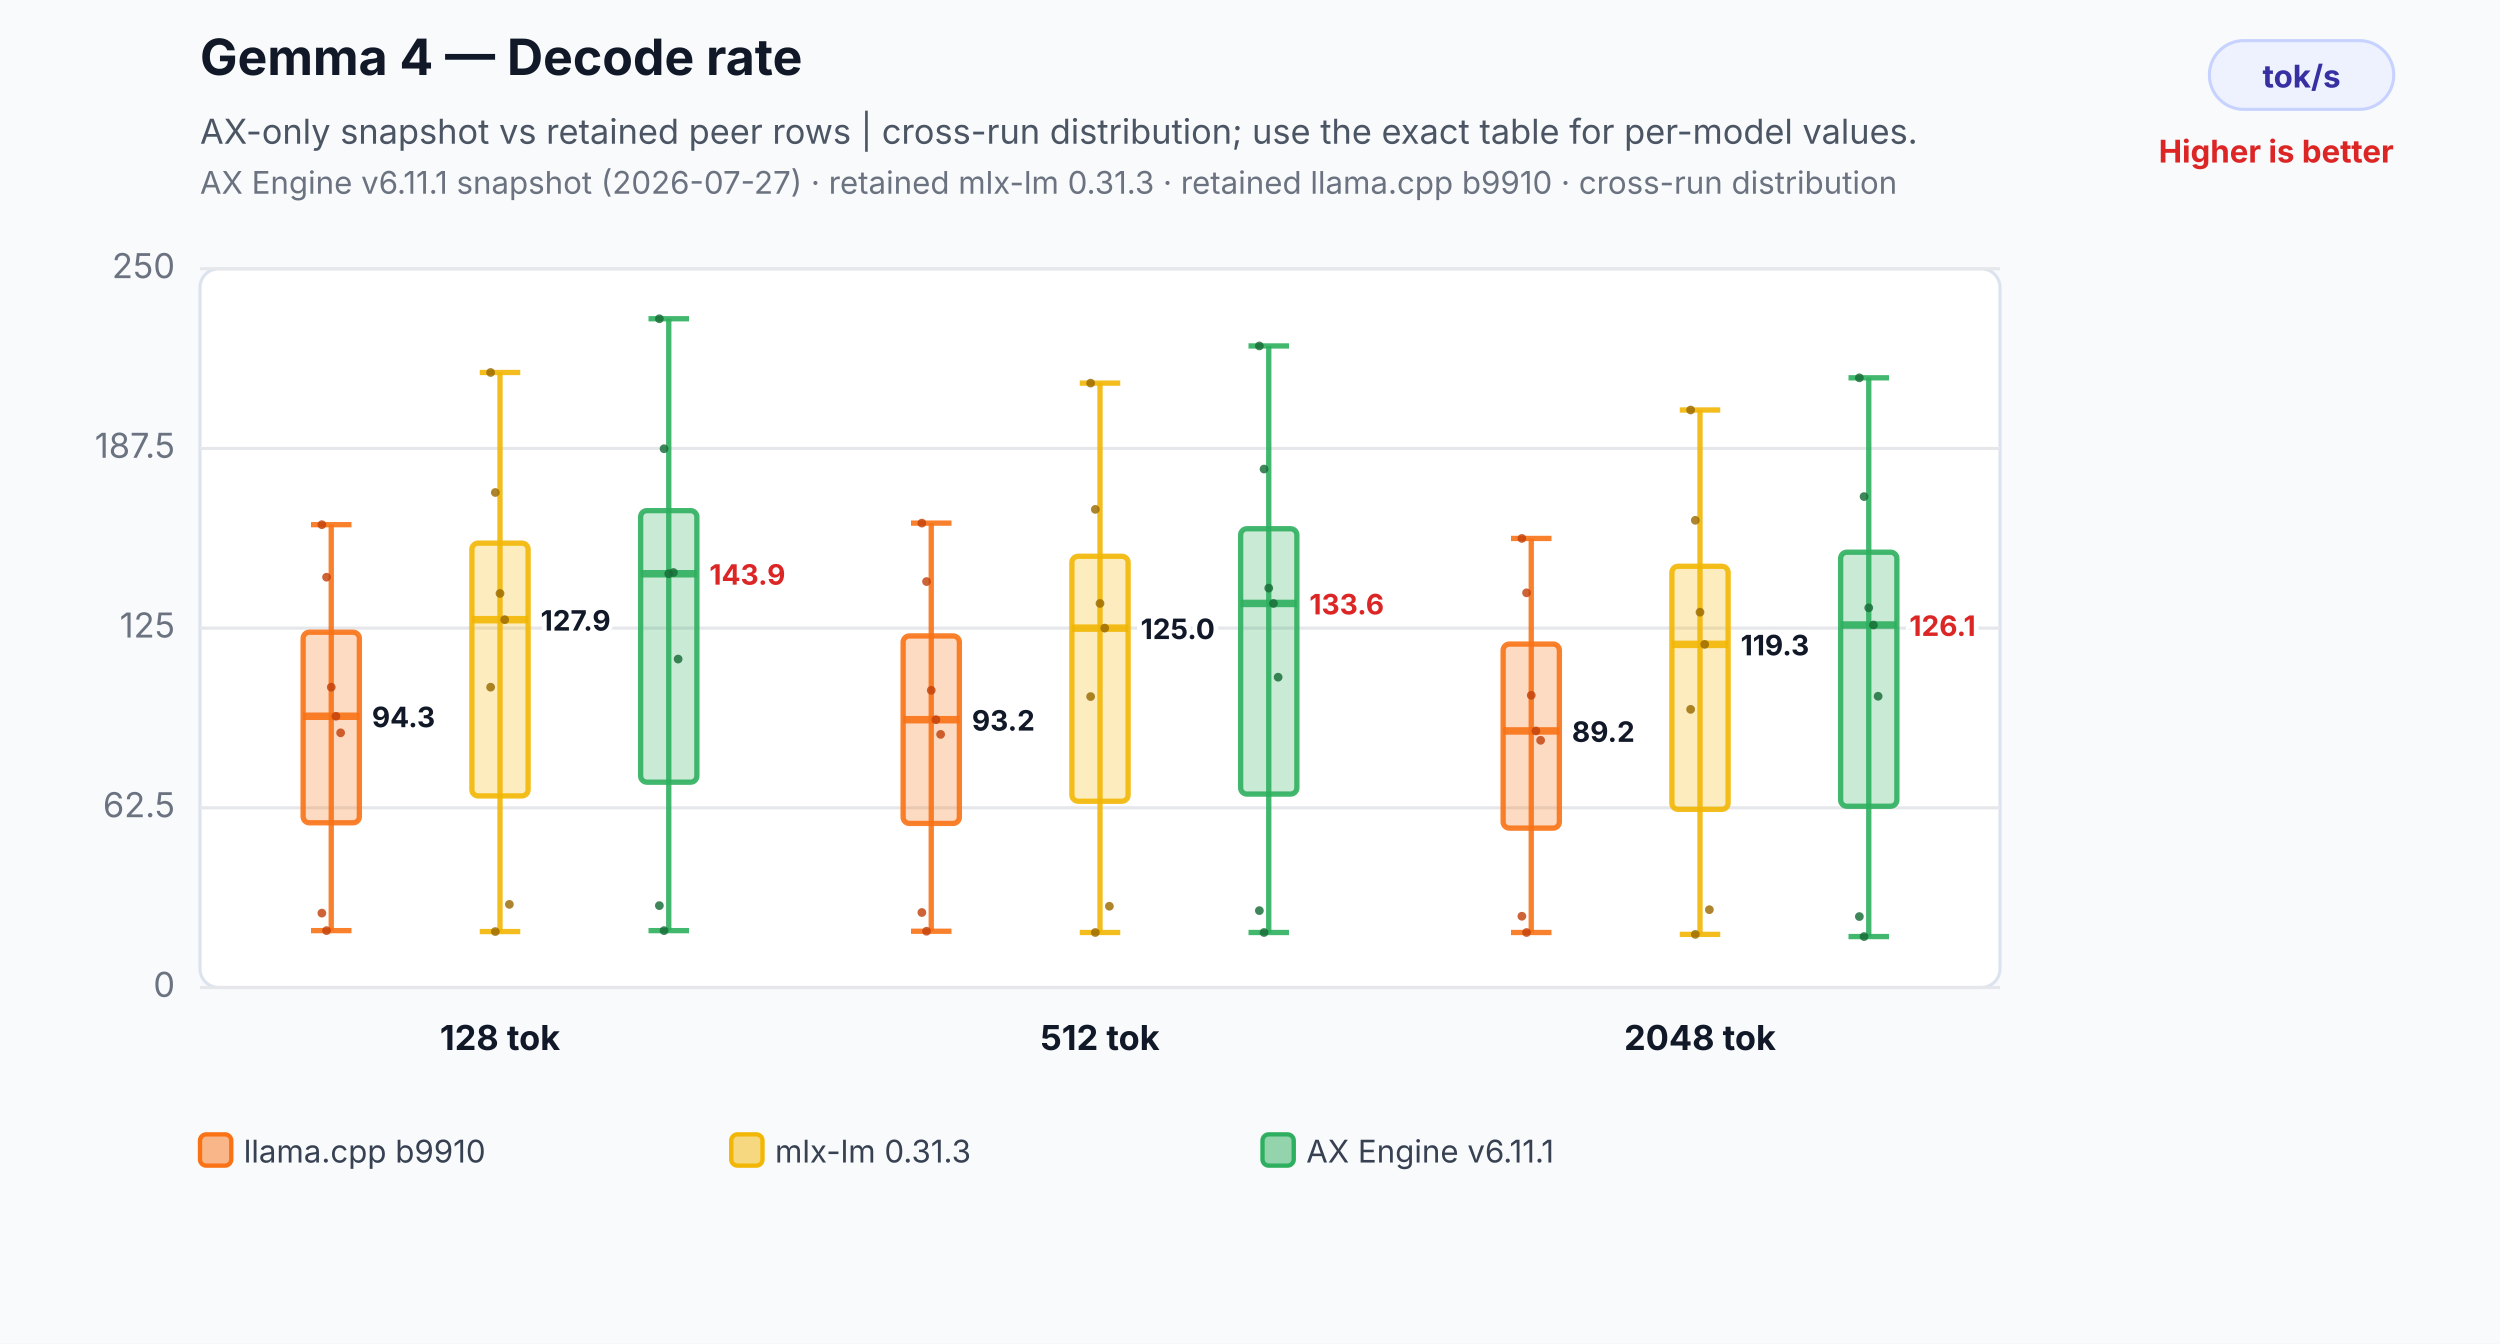
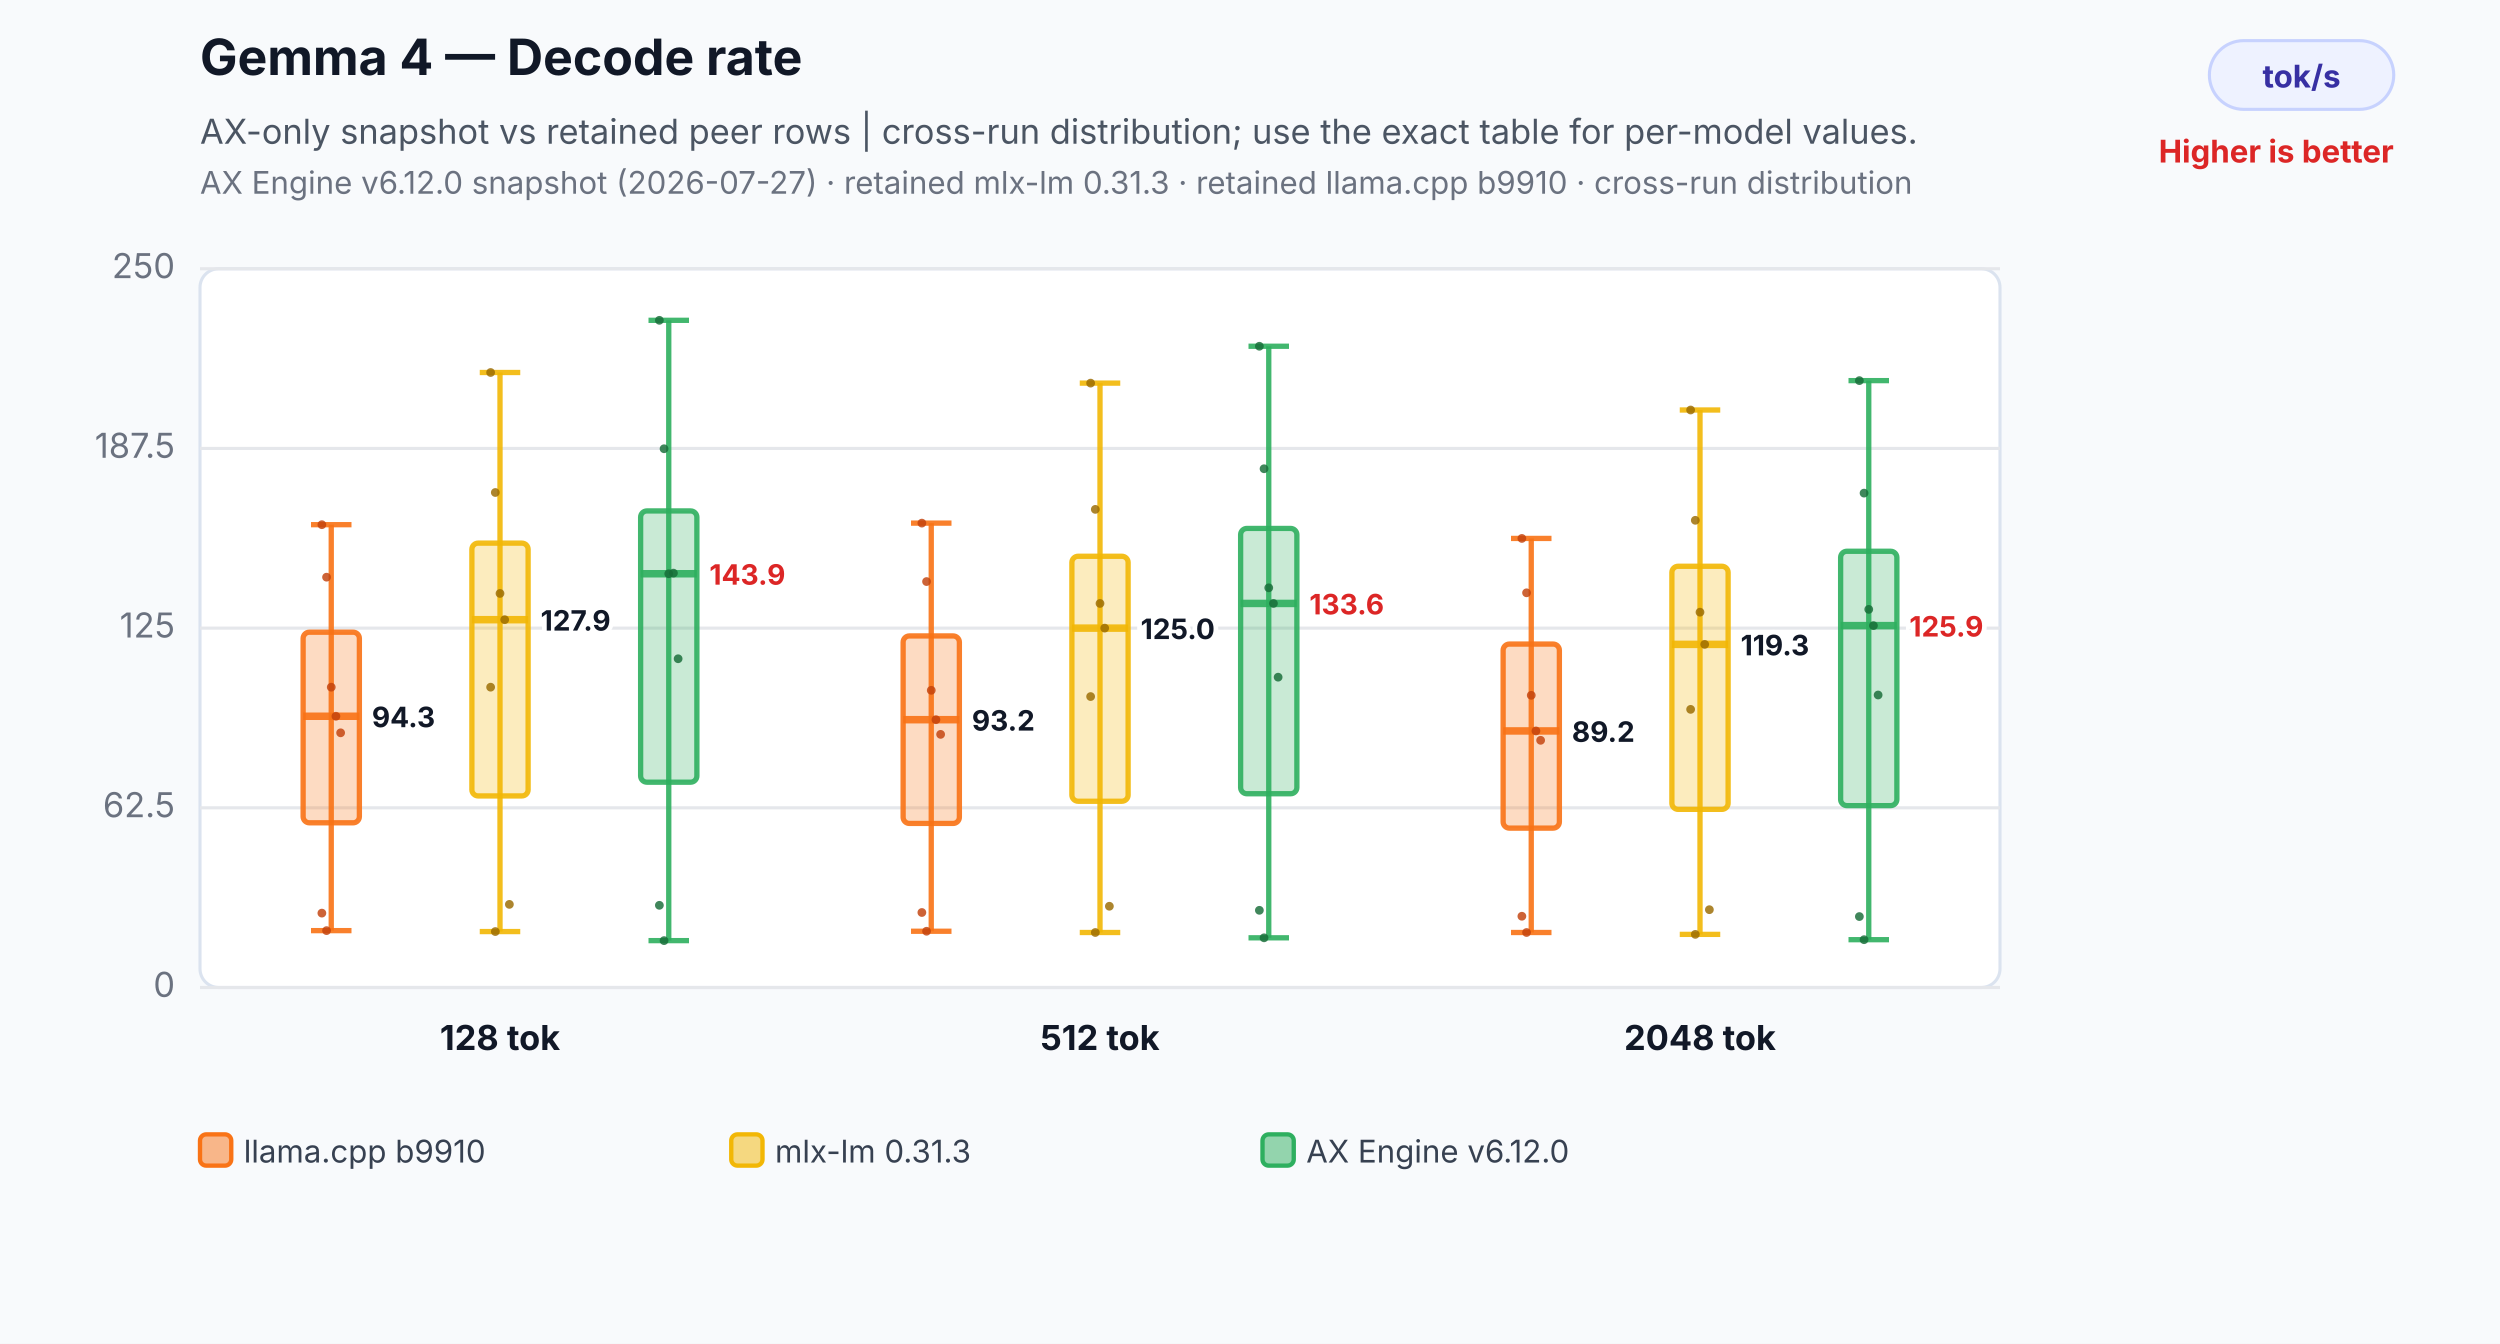
<svg xmlns="http://www.w3.org/2000/svg" width="800" height="430" viewBox="0 0 800 430" role="img" aria-labelledby="title desc">
  <rect width="800" height="430" fill="#f8fafc" />
  <text x="64" y="24" font-family="Inter,Segoe UI,Arial,sans-serif" font-size="16" font-weight="700" fill="#111827">Gemma 4 — Decode rate</text>
  <text x="64" y="46" font-family="Inter,Segoe UI,Arial,sans-serif" font-size="11" fill="#4b5563">AX-only snapshot vs retained peer rows | cross-run distribution; use the exact table for per-model values.</text>
-   <text x="64" y="62" font-family="Inter,Segoe UI,Arial,sans-serif" font-size="10" fill="#6b7280">AX Engine v6.11.1 snapshot (2026-07-27) · retained mlx-lm 0.31.3 · retained llama.cpp b9910 · cross-run distribution</text>
+   <text x="64" y="62" font-family="Inter,Segoe UI,Arial,sans-serif" font-size="10" fill="#6b7280">AX Engine v6.12.0 snapshot (2026-07-27) · retained mlx-lm 0.31.3 · retained llama.cpp b9910 · cross-run distribution</text>
  <rect x="707" y="13" width="59" height="22" rx="11" fill="#eef2ff" stroke="#c7d2fe" />
  <text x="736.5" y="28" text-anchor="middle" font-family="Inter,Segoe UI,Arial,sans-serif" font-size="10" font-weight="700" fill="#3730a3">tok/s</text>
  <text x="766" y="52" text-anchor="end" font-family="Inter,Segoe UI,Arial,sans-serif" font-size="10" font-weight="700" fill="#dc2626">Higher is better</text>
  <rect x="64" y="86" width="576" height="230" rx="6" fill="#ffffff" stroke="#dbe3ef" />
  <line x1="64" y1="316.0" x2="640" y2="316.0" stroke="#e5e7eb" stroke-width="1" />
  <text x="56" y="319.0" text-anchor="end" font-family="Inter,Segoe UI,Arial,sans-serif" font-size="11" fill="#6b7280">0</text>
  <line x1="64" y1="258.5" x2="640" y2="258.5" stroke="#e5e7eb" stroke-width="1" />
  <text x="56" y="261.5" text-anchor="end" font-family="Inter,Segoe UI,Arial,sans-serif" font-size="11" fill="#6b7280">62.5</text>
  <line x1="64" y1="201.0" x2="640" y2="201.0" stroke="#e5e7eb" stroke-width="1" />
  <text x="56" y="204.0" text-anchor="end" font-family="Inter,Segoe UI,Arial,sans-serif" font-size="11" fill="#6b7280">125</text>
  <line x1="64" y1="143.5" x2="640" y2="143.5" stroke="#e5e7eb" stroke-width="1" />
  <text x="56" y="146.5" text-anchor="end" font-family="Inter,Segoe UI,Arial,sans-serif" font-size="11" fill="#6b7280">187.5</text>
  <line x1="64" y1="86.0" x2="640" y2="86.0" stroke="#e5e7eb" stroke-width="1" />
  <text x="56" y="89.0" text-anchor="end" font-family="Inter,Segoe UI,Arial,sans-serif" font-size="11" fill="#6b7280">250</text>
  <line x1="106" y1="167.9" x2="106" y2="297.8" stroke="#f97316" stroke-opacity="0.9" stroke-width="1.7" />
  <line x1="99.52" y1="167.9" x2="112.48" y2="167.9" stroke="#f97316" stroke-opacity="0.9" stroke-width="1.7" />
  <line x1="99.52" y1="297.8" x2="112.48" y2="297.8" stroke="#f97316" stroke-opacity="0.9" stroke-width="1.7" />
  <rect x="97" y="202.3" width="18" height="61.0" rx="2" fill="#f97316" fill-opacity="0.26" stroke="#f97316" stroke-opacity="0.9" stroke-width="1.7" />
  <line x1="97" y1="229.2" x2="115" y2="229.2" stroke="#f97316" stroke-opacity="0.9" stroke-width="2.4" />
  <text x="119" y="232.7" text-anchor="start" font-family="Inter,Segoe UI,Arial,sans-serif" font-size="9" font-weight="700" fill="#111827" stroke="#ffffff" stroke-width="3" paint-order="stroke">94.3</text>
  <circle cx="103" cy="167.9" r="1.4" fill="#c2410c" fill-opacity="0.82" />
  <circle cx="104.5" cy="184.7" r="1.4" fill="#c2410c" fill-opacity="0.82" />
  <circle cx="106" cy="219.9" r="1.4" fill="#c2410c" fill-opacity="0.82" />
  <circle cx="107.5" cy="229.2" r="1.4" fill="#c2410c" fill-opacity="0.82" />
  <circle cx="109" cy="234.5" r="1.4" fill="#c2410c" fill-opacity="0.82" />
  <circle cx="103" cy="292.2" r="1.4" fill="#c2410c" fill-opacity="0.82" />
  <circle cx="104.5" cy="297.8" r="1.4" fill="#c2410c" fill-opacity="0.82" />
  <line x1="160" y1="119.2" x2="160" y2="298.1" stroke="#f2b705" stroke-opacity="0.9" stroke-width="1.7" />
  <line x1="153.52" y1="119.2" x2="166.48" y2="119.2" stroke="#f2b705" stroke-opacity="0.9" stroke-width="1.7" />
  <line x1="153.52" y1="298.1" x2="166.48" y2="298.1" stroke="#f2b705" stroke-opacity="0.9" stroke-width="1.7" />
  <rect x="151" y="173.8" width="18" height="80.9" rx="2" fill="#f2b705" fill-opacity="0.26" stroke="#f2b705" stroke-opacity="0.9" stroke-width="1.7" />
  <line x1="151" y1="198.3" x2="169" y2="198.3" stroke="#f2b705" stroke-opacity="0.9" stroke-width="2.4" />
  <text x="173" y="201.8" text-anchor="start" font-family="Inter,Segoe UI,Arial,sans-serif" font-size="9" font-weight="700" fill="#111827" stroke="#ffffff" stroke-width="3" paint-order="stroke">127.9</text>
  <circle cx="157" cy="119.2" r="1.4" fill="#9a6a00" fill-opacity="0.82" />
  <circle cx="158.5" cy="157.6" r="1.4" fill="#9a6a00" fill-opacity="0.82" />
  <circle cx="160" cy="189.9" r="1.4" fill="#9a6a00" fill-opacity="0.82" />
  <circle cx="161.5" cy="198.3" r="1.4" fill="#9a6a00" fill-opacity="0.82" />
  <circle cx="163" cy="289.4" r="1.4" fill="#9a6a00" fill-opacity="0.82" />
  <circle cx="157" cy="219.9" r="1.4" fill="#9a6a00" fill-opacity="0.82" />
  <circle cx="158.5" cy="298.1" r="1.4" fill="#9a6a00" fill-opacity="0.82" />
-   <line x1="214" y1="102.0" x2="214" y2="297.8" stroke="#2eaf5f" stroke-opacity="0.9" stroke-width="1.7" />
-   <line x1="207.52" y1="102.0" x2="220.48" y2="102.0" stroke="#2eaf5f" stroke-opacity="0.9" stroke-width="1.7" />
-   <line x1="207.52" y1="297.8" x2="220.48" y2="297.8" stroke="#2eaf5f" stroke-opacity="0.9" stroke-width="1.7" />
-   <rect x="205" y="163.4" width="18" height="86.9" rx="2" fill="#2eaf5f" fill-opacity="0.26" stroke="#2eaf5f" stroke-opacity="0.9" stroke-width="1.7" />
+   <line x1="214" y1="102.5" x2="214" y2="301.0" stroke="#2eaf5f" stroke-opacity="0.9" stroke-width="1.7" />
+   <line x1="207.52" y1="102.5" x2="220.48" y2="102.5" stroke="#2eaf5f" stroke-opacity="0.9" stroke-width="1.7" />
+   <line x1="207.52" y1="301.0" x2="220.48" y2="301.0" stroke="#2eaf5f" stroke-opacity="0.9" stroke-width="1.7" />
+   <rect x="205" y="163.5" width="18" height="86.8" rx="2" fill="#2eaf5f" fill-opacity="0.26" stroke="#2eaf5f" stroke-opacity="0.9" stroke-width="1.7" />
  <line x1="205" y1="183.6" x2="223" y2="183.6" stroke="#2eaf5f" stroke-opacity="0.9" stroke-width="2.4" />
  <text x="227" y="187.1" text-anchor="start" font-family="Inter,Segoe UI,Arial,sans-serif" font-size="9" font-weight="700" fill="#dc2626" stroke="#ffffff" stroke-width="3" paint-order="stroke">143.9</text>
-   <circle cx="211" cy="102.0" r="1.4" fill="#176c37" fill-opacity="0.82" />
+   <circle cx="211" cy="102.5" r="1.4" fill="#176c37" fill-opacity="0.82" />
  <circle cx="212.5" cy="143.6" r="1.4" fill="#176c37" fill-opacity="0.82" />
  <circle cx="214" cy="183.6" r="1.4" fill="#176c37" fill-opacity="0.82" />
-   <circle cx="215.5" cy="183.2" r="1.4" fill="#176c37" fill-opacity="0.82" />
-   <circle cx="217" cy="210.9" r="1.4" fill="#176c37" fill-opacity="0.82" />
-   <circle cx="211" cy="289.8" r="1.4" fill="#176c37" fill-opacity="0.82" />
-   <circle cx="212.5" cy="297.8" r="1.4" fill="#176c37" fill-opacity="0.82" />
+   <circle cx="215.5" cy="183.4" r="1.4" fill="#176c37" fill-opacity="0.82" />
+   <circle cx="217" cy="210.8" r="1.4" fill="#176c37" fill-opacity="0.82" />
+   <circle cx="211" cy="289.7" r="1.4" fill="#176c37" fill-opacity="0.82" />
+   <circle cx="212.5" cy="301.0" r="1.4" fill="#176c37" fill-opacity="0.82" />
  <text x="160" y="336" text-anchor="middle" font-family="Inter,Segoe UI,Arial,sans-serif" font-size="11" font-weight="700" fill="#111827">128 tok</text>
  <line x1="298" y1="167.4" x2="298" y2="298.0" stroke="#f97316" stroke-opacity="0.9" stroke-width="1.7" />
  <line x1="291.52" y1="167.4" x2="304.48" y2="167.4" stroke="#f97316" stroke-opacity="0.9" stroke-width="1.7" />
  <line x1="291.52" y1="298.0" x2="304.48" y2="298.0" stroke="#f97316" stroke-opacity="0.9" stroke-width="1.7" />
  <rect x="289" y="203.5" width="18" height="60.0" rx="2" fill="#f97316" fill-opacity="0.26" stroke="#f97316" stroke-opacity="0.9" stroke-width="1.7" />
  <line x1="289" y1="230.3" x2="307" y2="230.3" stroke="#f97316" stroke-opacity="0.9" stroke-width="2.4" />
  <text x="311" y="233.8" text-anchor="start" font-family="Inter,Segoe UI,Arial,sans-serif" font-size="9" font-weight="700" fill="#111827" stroke="#ffffff" stroke-width="3" paint-order="stroke">93.2</text>
  <circle cx="295" cy="167.4" r="1.4" fill="#c2410c" fill-opacity="0.82" />
  <circle cx="296.5" cy="186.1" r="1.4" fill="#c2410c" fill-opacity="0.82" />
  <circle cx="298" cy="220.9" r="1.4" fill="#c2410c" fill-opacity="0.82" />
  <circle cx="299.5" cy="230.3" r="1.4" fill="#c2410c" fill-opacity="0.82" />
  <circle cx="301" cy="235.0" r="1.4" fill="#c2410c" fill-opacity="0.82" />
  <circle cx="295" cy="292.0" r="1.4" fill="#c2410c" fill-opacity="0.82" />
  <circle cx="296.5" cy="298.0" r="1.4" fill="#c2410c" fill-opacity="0.82" />
  <line x1="352" y1="122.6" x2="352" y2="298.4" stroke="#f2b705" stroke-opacity="0.9" stroke-width="1.7" />
  <line x1="345.52" y1="122.6" x2="358.48" y2="122.6" stroke="#f2b705" stroke-opacity="0.9" stroke-width="1.7" />
  <line x1="345.52" y1="298.4" x2="358.48" y2="298.4" stroke="#f2b705" stroke-opacity="0.9" stroke-width="1.7" />
  <rect x="343" y="178.0" width="18" height="78.4" rx="2" fill="#f2b705" fill-opacity="0.26" stroke="#f2b705" stroke-opacity="0.9" stroke-width="1.7" />
  <line x1="343" y1="201.0" x2="361" y2="201.0" stroke="#f2b705" stroke-opacity="0.9" stroke-width="2.4" />
  <text x="365" y="204.5" text-anchor="start" font-family="Inter,Segoe UI,Arial,sans-serif" font-size="9" font-weight="700" fill="#111827" stroke="#ffffff" stroke-width="3" paint-order="stroke">125.0</text>
  <circle cx="349" cy="122.6" r="1.4" fill="#9a6a00" fill-opacity="0.82" />
  <circle cx="350.5" cy="163.0" r="1.4" fill="#9a6a00" fill-opacity="0.82" />
  <circle cx="352" cy="193.1" r="1.4" fill="#9a6a00" fill-opacity="0.82" />
  <circle cx="353.5" cy="201.0" r="1.4" fill="#9a6a00" fill-opacity="0.82" />
  <circle cx="355" cy="290.0" r="1.4" fill="#9a6a00" fill-opacity="0.82" />
  <circle cx="349" cy="222.9" r="1.4" fill="#9a6a00" fill-opacity="0.82" />
  <circle cx="350.5" cy="298.4" r="1.4" fill="#9a6a00" fill-opacity="0.82" />
-   <line x1="406" y1="110.7" x2="406" y2="298.4" stroke="#2eaf5f" stroke-opacity="0.9" stroke-width="1.7" />
-   <line x1="399.52" y1="110.7" x2="412.48" y2="110.7" stroke="#2eaf5f" stroke-opacity="0.9" stroke-width="1.7" />
-   <line x1="399.52" y1="298.4" x2="412.48" y2="298.4" stroke="#2eaf5f" stroke-opacity="0.9" stroke-width="1.7" />
-   <rect x="397" y="169.2" width="18" height="84.9" rx="2" fill="#2eaf5f" fill-opacity="0.26" stroke="#2eaf5f" stroke-opacity="0.9" stroke-width="1.7" />
+   <line x1="406" y1="110.8" x2="406" y2="300.1" stroke="#2eaf5f" stroke-opacity="0.9" stroke-width="1.7" />
+   <line x1="399.52" y1="110.8" x2="412.48" y2="110.8" stroke="#2eaf5f" stroke-opacity="0.9" stroke-width="1.7" />
+   <line x1="399.52" y1="300.1" x2="412.48" y2="300.1" stroke="#2eaf5f" stroke-opacity="0.9" stroke-width="1.7" />
+   <rect x="397" y="169.1" width="18" height="84.9" rx="2" fill="#2eaf5f" fill-opacity="0.26" stroke="#2eaf5f" stroke-opacity="0.9" stroke-width="1.7" />
  <line x1="397" y1="193.1" x2="415" y2="193.1" stroke="#2eaf5f" stroke-opacity="0.9" stroke-width="2.4" />
  <text x="419" y="196.6" text-anchor="start" font-family="Inter,Segoe UI,Arial,sans-serif" font-size="9" font-weight="700" fill="#dc2626" stroke="#ffffff" stroke-width="3" paint-order="stroke">133.6</text>
-   <circle cx="403" cy="110.7" r="1.4" fill="#176c37" fill-opacity="0.82" />
-   <circle cx="404.5" cy="150.1" r="1.4" fill="#176c37" fill-opacity="0.82" />
-   <circle cx="406" cy="188.2" r="1.4" fill="#176c37" fill-opacity="0.82" />
+   <circle cx="403" cy="110.8" r="1.4" fill="#176c37" fill-opacity="0.82" />
+   <circle cx="404.5" cy="150.0" r="1.4" fill="#176c37" fill-opacity="0.82" />
+   <circle cx="406" cy="188.1" r="1.4" fill="#176c37" fill-opacity="0.82" />
  <circle cx="407.5" cy="193.1" r="1.4" fill="#176c37" fill-opacity="0.82" />
  <circle cx="409" cy="216.7" r="1.4" fill="#176c37" fill-opacity="0.82" />
-   <circle cx="403" cy="291.4" r="1.4" fill="#176c37" fill-opacity="0.82" />
-   <circle cx="404.5" cy="298.4" r="1.4" fill="#176c37" fill-opacity="0.82" />
+   <circle cx="403" cy="291.3" r="1.4" fill="#176c37" fill-opacity="0.82" />
+   <circle cx="404.5" cy="300.1" r="1.4" fill="#176c37" fill-opacity="0.82" />
  <text x="352" y="336" text-anchor="middle" font-family="Inter,Segoe UI,Arial,sans-serif" font-size="11" font-weight="700" fill="#111827">512 tok</text>
  <line x1="490" y1="172.3" x2="490" y2="298.4" stroke="#f97316" stroke-opacity="0.9" stroke-width="1.7" />
  <line x1="483.52" y1="172.3" x2="496.48" y2="172.3" stroke="#f97316" stroke-opacity="0.9" stroke-width="1.7" />
  <line x1="483.52" y1="298.4" x2="496.48" y2="298.4" stroke="#f97316" stroke-opacity="0.9" stroke-width="1.7" />
  <rect x="481" y="206.1" width="18" height="58.9" rx="2" fill="#f97316" fill-opacity="0.26" stroke="#f97316" stroke-opacity="0.9" stroke-width="1.7" />
  <line x1="481" y1="233.9" x2="499" y2="233.9" stroke="#f97316" stroke-opacity="0.9" stroke-width="2.4" />
  <text x="503" y="237.4" text-anchor="start" font-family="Inter,Segoe UI,Arial,sans-serif" font-size="9" font-weight="700" fill="#111827" stroke="#ffffff" stroke-width="3" paint-order="stroke">89.2</text>
  <circle cx="487" cy="172.3" r="1.4" fill="#c2410c" fill-opacity="0.82" />
  <circle cx="488.5" cy="189.7" r="1.4" fill="#c2410c" fill-opacity="0.82" />
  <circle cx="490" cy="222.5" r="1.4" fill="#c2410c" fill-opacity="0.82" />
  <circle cx="491.5" cy="233.9" r="1.4" fill="#c2410c" fill-opacity="0.82" />
  <circle cx="493" cy="236.9" r="1.4" fill="#c2410c" fill-opacity="0.82" />
  <circle cx="487" cy="293.2" r="1.4" fill="#c2410c" fill-opacity="0.82" />
  <circle cx="488.5" cy="298.4" r="1.4" fill="#c2410c" fill-opacity="0.82" />
  <line x1="544" y1="131.2" x2="544" y2="299.0" stroke="#f2b705" stroke-opacity="0.9" stroke-width="1.7" />
  <line x1="537.52" y1="131.2" x2="550.48" y2="131.2" stroke="#f2b705" stroke-opacity="0.9" stroke-width="1.7" />
  <line x1="537.52" y1="299.0" x2="550.48" y2="299.0" stroke="#f2b705" stroke-opacity="0.9" stroke-width="1.7" />
  <rect x="535" y="181.2" width="18" height="77.8" rx="2" fill="#f2b705" fill-opacity="0.26" stroke="#f2b705" stroke-opacity="0.9" stroke-width="1.7" />
  <line x1="535" y1="206.2" x2="553" y2="206.2" stroke="#f2b705" stroke-opacity="0.9" stroke-width="2.4" />
  <text x="557" y="209.7" text-anchor="start" font-family="Inter,Segoe UI,Arial,sans-serif" font-size="9" font-weight="700" fill="#111827" stroke="#ffffff" stroke-width="3" paint-order="stroke">119.3</text>
  <circle cx="541" cy="131.2" r="1.4" fill="#9a6a00" fill-opacity="0.82" />
  <circle cx="542.5" cy="166.5" r="1.4" fill="#9a6a00" fill-opacity="0.82" />
  <circle cx="544" cy="195.9" r="1.4" fill="#9a6a00" fill-opacity="0.82" />
  <circle cx="545.5" cy="206.2" r="1.4" fill="#9a6a00" fill-opacity="0.82" />
  <circle cx="547" cy="291.1" r="1.4" fill="#9a6a00" fill-opacity="0.82" />
  <circle cx="541" cy="227.0" r="1.4" fill="#9a6a00" fill-opacity="0.82" />
  <circle cx="542.5" cy="299.0" r="1.4" fill="#9a6a00" fill-opacity="0.82" />
-   <line x1="598" y1="120.9" x2="598" y2="299.7" stroke="#2eaf5f" stroke-opacity="0.9" stroke-width="1.7" />
-   <line x1="591.52" y1="120.9" x2="604.48" y2="120.9" stroke="#2eaf5f" stroke-opacity="0.9" stroke-width="1.7" />
-   <line x1="591.52" y1="299.7" x2="604.48" y2="299.7" stroke="#2eaf5f" stroke-opacity="0.9" stroke-width="1.7" />
-   <rect x="589" y="176.7" width="18" height="81.3" rx="2" fill="#2eaf5f" fill-opacity="0.26" stroke="#2eaf5f" stroke-opacity="0.9" stroke-width="1.7" />
-   <line x1="589" y1="200.0" x2="607" y2="200.0" stroke="#2eaf5f" stroke-opacity="0.9" stroke-width="2.4" />
-   <text x="611" y="203.5" text-anchor="start" font-family="Inter,Segoe UI,Arial,sans-serif" font-size="9" font-weight="700" fill="#dc2626" stroke="#ffffff" stroke-width="3" paint-order="stroke">126.1</text>
-   <circle cx="595" cy="120.9" r="1.4" fill="#176c37" fill-opacity="0.82" />
-   <circle cx="596.5" cy="158.9" r="1.4" fill="#176c37" fill-opacity="0.82" />
-   <circle cx="598" cy="194.5" r="1.4" fill="#176c37" fill-opacity="0.82" />
-   <circle cx="599.5" cy="200.0" r="1.4" fill="#176c37" fill-opacity="0.82" />
-   <circle cx="601" cy="222.8" r="1.4" fill="#176c37" fill-opacity="0.82" />
+   <line x1="598" y1="121.8" x2="598" y2="300.7" stroke="#2eaf5f" stroke-opacity="0.9" stroke-width="1.7" />
+   <line x1="591.52" y1="121.8" x2="604.48" y2="121.8" stroke="#2eaf5f" stroke-opacity="0.9" stroke-width="1.7" />
+   <line x1="591.52" y1="300.7" x2="604.48" y2="300.7" stroke="#2eaf5f" stroke-opacity="0.9" stroke-width="1.7" />
+   <rect x="589" y="176.4" width="18" height="81.4" rx="2" fill="#2eaf5f" fill-opacity="0.26" stroke="#2eaf5f" stroke-opacity="0.9" stroke-width="1.7" />
+   <line x1="589" y1="200.2" x2="607" y2="200.2" stroke="#2eaf5f" stroke-opacity="0.9" stroke-width="2.4" />
+   <text x="611" y="203.7" text-anchor="start" font-family="Inter,Segoe UI,Arial,sans-serif" font-size="9" font-weight="700" fill="#dc2626" stroke="#ffffff" stroke-width="3" paint-order="stroke">125.9</text>
+   <circle cx="595" cy="121.8" r="1.4" fill="#176c37" fill-opacity="0.82" />
+   <circle cx="596.5" cy="157.8" r="1.4" fill="#176c37" fill-opacity="0.82" />
+   <circle cx="598" cy="195.0" r="1.4" fill="#176c37" fill-opacity="0.82" />
+   <circle cx="599.5" cy="200.2" r="1.4" fill="#176c37" fill-opacity="0.82" />
+   <circle cx="601" cy="222.4" r="1.4" fill="#176c37" fill-opacity="0.82" />
  <circle cx="595" cy="293.3" r="1.4" fill="#176c37" fill-opacity="0.82" />
-   <circle cx="596.5" cy="299.7" r="1.4" fill="#176c37" fill-opacity="0.82" />
+   <circle cx="596.5" cy="300.7" r="1.4" fill="#176c37" fill-opacity="0.82" />
  <text x="544" y="336" text-anchor="middle" font-family="Inter,Segoe UI,Arial,sans-serif" font-size="11" font-weight="700" fill="#111827">2048 tok</text>
  <rect x="64" y="363" width="10" height="10" rx="2" fill="#f97316" fill-opacity="0.5" stroke="#f97316" stroke-width="1.4" />
  <text x="78" y="372" font-family="Inter,Segoe UI,Arial,sans-serif" font-size="10" fill="#374151">llama.cpp b9910</text>
  <rect x="234" y="363" width="10" height="10" rx="2" fill="#f2b705" fill-opacity="0.5" stroke="#f2b705" stroke-width="1.4" />
  <text x="248" y="372" font-family="Inter,Segoe UI,Arial,sans-serif" font-size="10" fill="#374151">mlx-lm 0.31.3</text>
  <rect x="404" y="363" width="10" height="10" rx="2" fill="#2eaf5f" fill-opacity="0.5" stroke="#2eaf5f" stroke-width="1.4" />
-   <text x="418" y="372" font-family="Inter,Segoe UI,Arial,sans-serif" font-size="10" fill="#374151">AX Engine v6.11.1</text>
+   <text x="418" y="372" font-family="Inter,Segoe UI,Arial,sans-serif" font-size="10" fill="#374151">AX Engine v6.12.0</text>
</svg>
